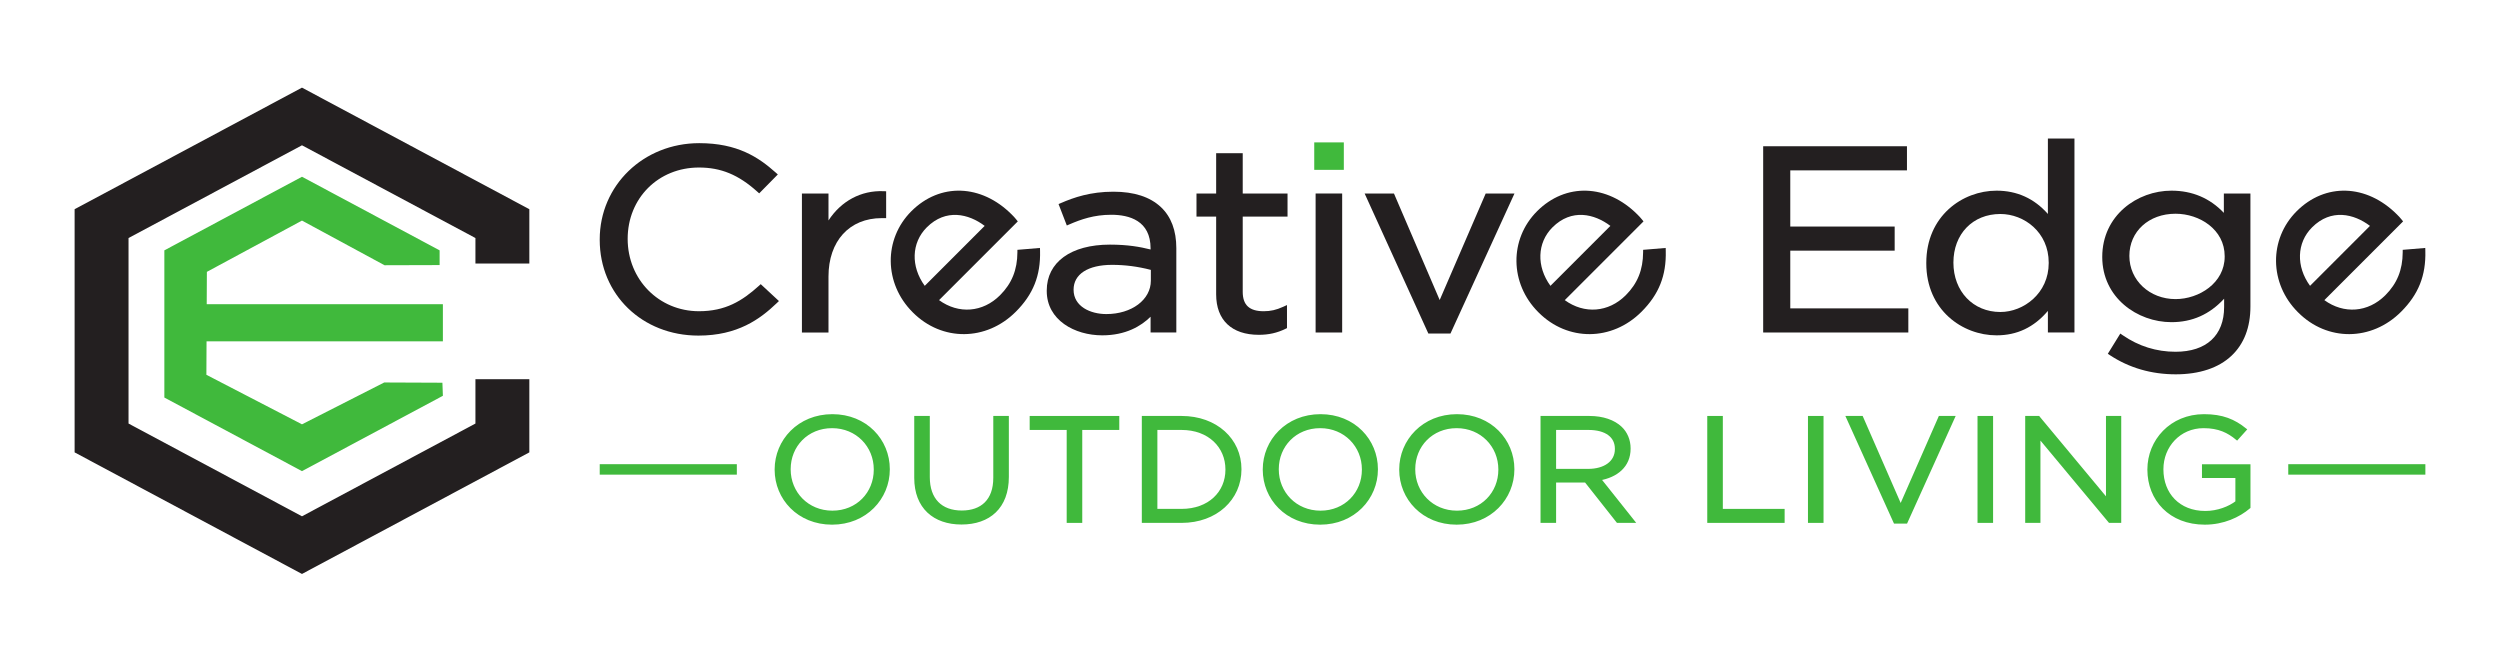
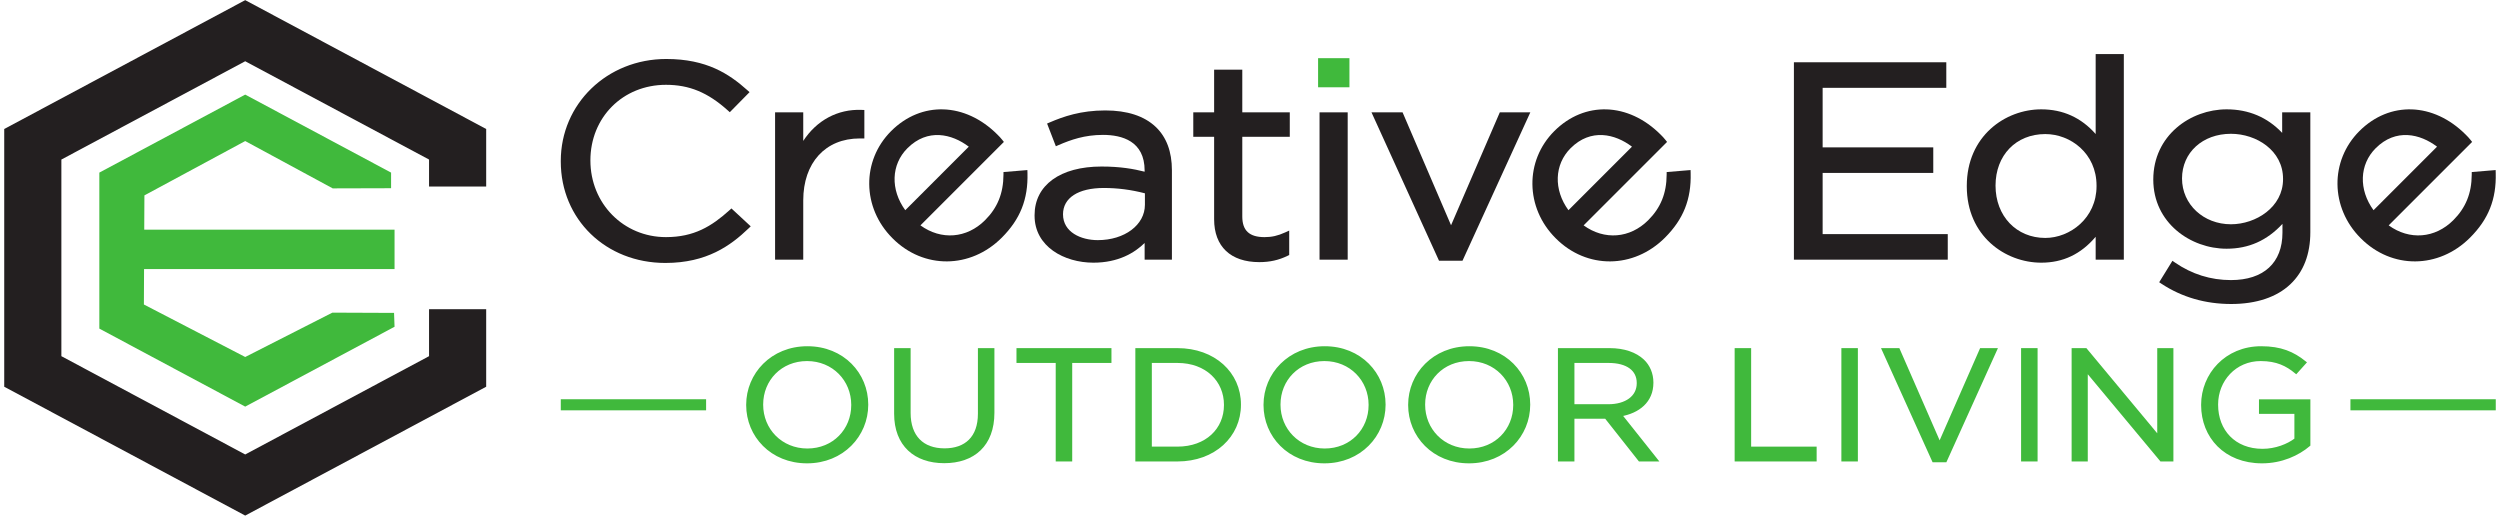
- <svg xmlns="http://www.w3.org/2000/svg" role="img" aria-label="Creative Edge Outdoor Living" viewBox="0 0 792 210.294">
+ <svg xmlns="http://www.w3.org/2000/svg" role="img" aria-label="Creative Edge Outdoor Living" viewBox="22.374 27.720 747.252 154.836">
  <path fill-rule="nonzero" fill="#231F20" fill-opacity="1" d="M 95.668 181.828 L 23.637 143.312 L 23.637 66.277 L 95.668 27.762 L 167.695 66.277 L 167.695 83.48 L 150.617 83.48 L 150.617 75.41 L 95.668 46.027 L 40.719 75.41 L 40.719 134.18 L 95.668 163.562 L 150.617 134.18 L 150.617 120.137 L 167.695 120.137 L 167.695 143.312 Z M 95.668 181.828 " />
  <path fill-rule="nonzero" fill="#40B93C" fill-opacity="1" d="M 140.305 108.141 L 140.305 96.375 L 65.488 96.375 L 65.539 86.121 L 95.668 69.879 L 121.82 84.027 L 139.27 83.977 L 139.27 79.312 L 95.668 55.996 L 52.066 79.312 L 52.066 125.941 L 95.668 149.258 L 140.305 125.387 L 140.156 121.246 L 121.719 121.168 L 95.668 134.426 L 65.383 118.734 L 65.434 108.141 Z M 140.305 108.141 " />
  <path fill-rule="nonzero" fill="#231F20" fill-opacity="1" d="M 240.406 90.562 C 235.062 95.383 229.789 98.594 221.43 98.594 C 208.766 98.594 198.844 88.598 198.844 75.672 C 198.844 62.789 208.551 53.07 221.43 53.07 C 228.402 53.07 233.926 55.352 239.887 60.699 L 240.512 61.258 L 246.414 55.266 L 245.727 54.652 C 240.309 49.824 233.621 45.352 221.516 45.352 C 203.84 45.352 189.992 58.742 189.992 75.836 L 189.992 75.996 C 189.992 93.281 203.434 106.316 221.254 106.316 C 233.668 106.316 240.777 101.109 246.098 96.012 L 246.766 95.371 L 241 90.023 Z M 240.406 90.562 " />
  <path fill-rule="nonzero" fill="#231F20" fill-opacity="1" d="M 262.465 69.84 L 262.465 61.301 L 254.047 61.301 L 254.047 105.336 L 262.465 105.336 L 262.465 87.613 C 262.465 76.367 269.086 69.102 279.336 69.102 L 280.73 69.102 L 280.73 60.598 L 279.887 60.566 C 272.758 60.281 266.457 63.707 262.465 69.84 " />
  <path fill-rule="nonzero" fill="#231F20" fill-opacity="1" d="M 293.598 72.031 C 299.645 65.984 306.895 67.734 311.945 71.562 L 292.961 90.551 C 288.492 84.422 288.707 76.922 293.598 72.031 M 288.723 66.91 C 279.863 75.77 280.031 89.816 289.102 98.887 L 289.215 99.004 C 298.438 108.223 312.445 108.121 321.801 98.766 C 327.32 93.246 329.691 87.297 329.488 79.477 L 329.461 78.551 L 322.316 79.145 L 322.312 79.945 C 322.285 85.492 320.539 89.809 316.812 93.531 C 311.344 99.004 303.688 99.578 297.492 95.082 L 322.434 70.141 L 321.953 69.531 C 321.465 68.91 321.082 68.527 320.504 67.945 C 310.844 58.285 297.773 57.863 288.723 66.91 " />
  <path fill-rule="nonzero" fill="#231F20" fill-opacity="1" d="M 350.492 99.496 C 345.492 99.496 340.109 97.133 340.109 91.781 C 340.109 86.852 344.672 83.906 352.309 83.906 C 356.441 83.906 360.465 84.43 364.59 85.5 L 364.59 88.922 C 364.59 94.949 358.527 99.496 350.492 99.496 M 352.742 60.73 C 345.43 60.73 340.234 62.543 336.121 64.316 L 335.348 64.648 L 337.969 71.438 L 338.805 71.074 C 342.449 69.5 346.57 68.039 352.047 68.039 C 357.73 68.039 364.504 69.887 364.504 78.695 L 364.504 79.039 C 361.184 78.203 357.254 77.496 351.617 77.496 C 339.277 77.496 331.609 83.062 331.609 92.027 L 331.609 92.191 C 331.609 101.41 340.453 106.234 349.191 106.234 C 356.609 106.234 361.473 103.328 364.504 100.344 L 364.504 105.332 L 372.66 105.332 L 372.66 78.613 C 372.66 73.043 371.023 68.676 367.797 65.629 C 364.355 62.379 359.289 60.73 352.742 60.73 " />
  <path fill-rule="nonzero" fill="#231F20" fill-opacity="1" d="M 393.695 48.543 L 385.277 48.543 L 385.277 61.301 L 379.047 61.301 L 379.047 68.613 L 385.277 68.613 L 385.277 93.254 C 385.277 101.398 390.203 106.07 398.793 106.07 C 401.918 106.07 404.598 105.469 407.227 104.184 L 407.719 103.941 L 407.719 96.641 L 406.48 97.203 C 404.305 98.191 402.527 98.598 400.348 98.598 C 395.809 98.598 393.695 96.637 393.695 92.438 L 393.695 68.613 L 407.891 68.613 L 407.891 61.301 L 393.695 61.301 Z M 393.695 48.543 " />
  <path fill-rule="nonzero" fill="#231F20" fill-opacity="1" d="M 416.785 105.336 L 425.199 105.336 L 425.199 61.301 L 416.785 61.301 Z M 416.785 105.336 " />
  <path fill-rule="nonzero" fill="#40B93C" fill-opacity="1" d="M 416.352 53.809 L 425.723 53.809 L 425.723 45.109 L 416.352 45.109 Z M 416.352 53.809 " />
  <path fill-rule="nonzero" fill="#231F20" fill-opacity="1" d="M 456.094 95.051 L 441.605 61.301 L 432.312 61.301 L 452.5 105.66 L 459.512 105.66 L 479.789 61.301 L 470.668 61.301 Z M 456.094 95.051 " />
  <path fill-rule="nonzero" fill="#231F20" fill-opacity="1" d="M 491.82 72.027 C 497.871 65.98 505.117 67.734 510.172 71.562 L 491.184 90.551 C 486.715 84.422 486.93 76.922 491.82 72.027 M 486.949 66.91 C 478.09 75.77 478.254 89.816 487.324 98.887 L 487.438 99 C 496.66 108.223 510.672 108.121 520.027 98.766 C 525.547 93.246 527.918 87.297 527.711 79.477 L 527.688 78.551 L 520.543 79.145 L 520.535 79.945 C 520.508 85.492 518.762 89.809 515.039 93.531 C 509.566 99.004 501.91 99.578 495.719 95.082 L 520.66 70.141 L 520.176 69.531 C 519.688 68.91 519.305 68.527 518.727 67.945 C 509.066 58.289 495.996 57.863 486.949 66.91 " />
  <path fill-rule="nonzero" fill="#231F20" fill-opacity="1" d="M 567.16 79.406 L 600.23 79.406 L 600.23 71.77 L 567.16 71.77 L 567.16 53.973 L 604.125 53.973 L 604.125 46.332 L 558.574 46.332 L 558.574 105.336 L 604.559 105.336 L 604.559 97.695 L 567.16 97.695 Z M 567.16 79.406 " />
  <path fill-rule="nonzero" fill="#231F20" fill-opacity="1" d="M 633.715 98.84 C 625.094 98.84 618.84 92.328 618.84 83.195 C 618.84 74.125 624.957 67.793 633.715 67.793 C 641.242 67.793 649.031 73.555 649.031 83.195 L 649.031 83.359 C 649.031 92.922 641.082 98.84 633.715 98.84 M 648.77 67.781 C 644.457 62.883 638.996 60.402 632.508 60.402 C 621.715 60.402 610.25 68.418 610.25 83.277 L 610.25 83.441 C 610.25 98.246 621.715 106.234 632.508 106.234 C 639.008 106.234 644.352 103.699 648.77 98.496 L 648.77 105.332 L 657.188 105.332 L 657.188 43.879 L 648.77 43.879 Z M 648.77 67.781 " />
  <path fill-rule="nonzero" fill="#231F20" fill-opacity="1" d="M 689.203 94.754 C 681.004 94.754 674.582 88.812 674.582 81.066 C 674.582 73.328 680.73 67.711 689.203 67.711 C 696.859 67.711 704.777 72.738 704.777 81.148 L 704.777 81.312 C 704.777 89.613 696.691 94.754 689.203 94.754 M 704.516 67.438 C 700.086 62.766 694.508 60.402 687.906 60.402 C 677.137 60.402 665.992 68.191 665.992 81.395 C 665.992 94.332 677.137 102.062 687.906 102.062 C 694.492 102.062 699.977 99.629 704.602 94.637 L 704.602 97.262 C 704.602 106.27 698.988 111.438 689.203 111.438 C 683.152 111.438 677.523 109.672 672.473 106.195 L 671.715 105.672 L 667.758 112.082 L 668.465 112.551 C 674.555 116.555 681.559 118.586 689.289 118.586 C 696.766 118.586 702.871 116.551 706.941 112.703 C 710.918 108.949 712.934 103.699 712.934 97.098 L 712.934 61.301 L 704.516 61.301 Z M 704.516 67.438 " />
  <path fill-rule="nonzero" fill="#231F20" fill-opacity="1" d="M 732.461 72.027 C 738.508 65.98 745.754 67.734 750.809 71.562 L 731.824 90.551 C 727.352 84.422 727.566 76.922 732.461 72.027 M 727.586 66.91 C 718.727 75.77 718.891 89.816 727.961 98.887 L 728.078 99 C 737.297 108.223 751.309 108.121 760.664 98.766 C 766.184 93.246 768.555 87.297 768.348 79.477 L 768.324 78.551 L 761.18 79.145 L 761.176 79.945 C 761.145 85.492 759.398 89.809 755.676 93.531 C 750.203 99.004 742.547 99.578 736.355 95.082 L 761.297 70.141 L 760.812 69.531 C 760.324 68.91 759.941 68.527 759.363 67.945 C 749.703 58.289 736.637 57.863 727.586 66.91 " />
  <path fill-rule="nonzero" fill="#40B93C" fill-opacity="1" d="M 277.312 148.805 L 277.312 148.711 C 277.312 141.246 271.551 135.141 263.598 135.141 C 255.648 135.141 249.984 141.152 249.984 148.617 L 249.984 148.711 C 249.984 156.176 255.746 162.281 263.699 162.281 C 271.648 162.281 277.312 156.27 277.312 148.805 M 245.91 148.805 L 245.91 148.711 C 245.91 139.648 253.113 131.711 263.699 131.711 C 274.281 131.711 281.391 139.555 281.391 148.617 L 281.391 148.711 C 281.391 157.773 274.184 165.711 263.598 165.711 C 253.016 165.711 245.91 157.867 245.91 148.805 " />
  <path fill="none" stroke-width="1.008" stroke-linecap="butt" stroke-linejoin="miter" stroke="#40B93C" stroke-opacity="1" stroke-miterlimit="10" d="M -0.002 0.001 L -0.002 0.095 C -0.002 7.585 -5.783 13.711 -13.763 13.711 C -21.739 13.711 -27.422 7.679 -27.422 0.189 L -27.422 0.095 C -27.422 -7.395 -21.641 -13.521 -13.661 -13.521 C -5.685 -13.521 -0.002 -7.489 -0.002 0.001 Z M -31.51 0.001 L -31.51 0.095 C -31.51 9.188 -24.282 17.152 -13.661 17.152 C -3.043 17.152 4.09 9.282 4.09 0.189 L 4.09 0.095 C 4.09 -8.998 -3.141 -16.962 -13.763 -16.962 C -24.38 -16.962 -31.51 -9.092 -31.51 0.001 Z M -31.51 0.001 " transform="matrix(0.996654, 0, 0, -0.996654, 277.3143, 148.8053)" />
  <path fill-rule="nonzero" fill="#40B93C" fill-opacity="1" d="M 290.133 151.387 L 290.133 132.277 L 294.059 132.277 L 294.059 151.152 C 294.059 158.246 298.035 162.234 304.691 162.234 C 311.102 162.234 315.176 158.574 315.176 151.387 L 315.176 132.277 L 319.102 132.277 L 319.102 151.105 C 319.102 160.688 313.289 165.664 304.594 165.664 C 295.996 165.664 290.133 160.688 290.133 151.387 " />
  <path fill="none" stroke-width="1.008" stroke-linecap="butt" stroke-linejoin="miter" stroke="#40B93C" stroke-opacity="1" stroke-miterlimit="10" d="M 0 0.001 L 0 19.175 L 3.939 19.175 L 3.939 0.237 C 3.939 -6.881 7.929 -10.883 14.608 -10.883 C 21.039 -10.883 25.127 -7.21 25.127 0.001 L 25.127 19.175 L 29.066 19.175 L 29.066 0.284 C 29.066 -9.331 23.234 -14.324 14.51 -14.324 C 5.883 -14.324 0 -9.331 0 0.001 Z M 0 0.001 " transform="matrix(0.996654, 0, 0, -0.996654, 290.1327, 151.3882)" />
  <path fill-rule="nonzero" fill="#40B93C" fill-opacity="1" stroke-width="1.008" stroke-linecap="butt" stroke-linejoin="miter" stroke="#40B93C" stroke-opacity="1" stroke-miterlimit="10" d="M -0.002 0.002 L -11.768 0.002 L -11.768 3.439 L 15.707 3.439 L 15.707 0.002 L 3.937 0.002 L 3.937 -29.543 L -0.002 -29.543 Z M -0.002 0.002 " transform="matrix(0.996654, 0, 0, -0.996654, 338.4316, 135.7047)" />
  <path fill-rule="nonzero" fill="#40B93C" fill-opacity="1" stroke-width="1.008" stroke-linecap="butt" stroke-linejoin="miter" stroke="#40B93C" stroke-opacity="1" stroke-miterlimit="10" d="M -0.002 0.002 L -0.002 -26.101 L 8.178 -26.101 C 17.005 -26.101 22.637 -20.45 22.637 -13.144 L 22.637 -13.05 C 22.637 -5.748 17.005 0.002 8.178 0.002 Z M -3.941 3.439 L 8.178 3.439 C 19.145 3.439 26.725 -3.675 26.725 -12.956 L 26.725 -13.05 C 26.725 -22.335 19.145 -29.543 8.178 -29.543 L -3.941 -29.543 Z M -3.941 3.439 " transform="matrix(0.996654, 0, 0, -0.996654, 366.1578, 135.7047)" />
  <path fill-rule="nonzero" fill="#40B93C" fill-opacity="1" d="M 431.949 148.805 L 431.949 148.711 C 431.949 141.246 426.188 135.141 418.234 135.141 C 410.285 135.141 404.617 141.152 404.617 148.617 L 404.617 148.711 C 404.617 156.176 410.383 162.281 418.336 162.281 C 426.285 162.281 431.949 156.27 431.949 148.805 M 400.543 148.805 L 400.543 148.711 C 400.543 139.648 407.75 131.711 418.336 131.711 C 428.918 131.711 436.023 139.555 436.023 148.617 L 436.023 148.711 C 436.023 157.773 428.82 165.711 418.234 165.711 C 407.648 165.711 400.543 157.867 400.543 148.805 " />
  <path fill="none" stroke-width="1.008" stroke-linecap="butt" stroke-linejoin="miter" stroke="#40B93C" stroke-opacity="1" stroke-miterlimit="10" d="M -0 0.001 L -0 0.095 C -0 7.585 -5.781 13.711 -13.761 13.711 C -21.737 13.711 -27.424 7.679 -27.424 0.189 L -27.424 0.095 C -27.424 -7.395 -21.639 -13.521 -13.659 -13.521 C -5.683 -13.521 -0 -7.489 -0 0.001 Z M -31.512 0.001 L -31.512 0.095 C -31.512 9.188 -24.281 17.152 -13.659 17.152 C -3.042 17.152 4.088 9.282 4.088 0.189 L 4.088 0.095 C 4.088 -8.998 -3.14 -16.962 -13.761 -16.962 C -24.383 -16.962 -31.512 -9.092 -31.512 0.001 Z M -31.512 0.001 " transform="matrix(0.996654, 0, 0, -0.996654, 431.9494, 148.8053)" />
  <path fill-rule="nonzero" fill="#40B93C" fill-opacity="1" d="M 475.18 148.805 L 475.18 148.711 C 475.18 141.246 469.414 135.141 461.465 135.141 C 453.512 135.141 447.848 141.152 447.848 148.617 L 447.848 148.711 C 447.848 156.176 453.613 162.281 461.562 162.281 C 469.516 162.281 475.18 156.27 475.18 148.805 M 443.773 148.805 L 443.773 148.711 C 443.773 139.648 450.98 131.711 461.562 131.711 C 472.148 131.711 479.254 139.555 479.254 148.617 L 479.254 148.711 C 479.254 157.773 472.051 165.711 461.465 165.711 C 450.879 165.711 443.773 157.867 443.773 148.805 " />
  <path fill="none" stroke-width="1.008" stroke-linecap="butt" stroke-linejoin="miter" stroke="#40B93C" stroke-opacity="1" stroke-miterlimit="10" d="M 0.001 0.001 L 0.001 0.095 C 0.001 7.585 -5.784 13.711 -13.76 13.711 C -21.74 13.711 -27.423 7.679 -27.423 0.189 L -27.423 0.095 C -27.423 -7.395 -21.638 -13.521 -13.662 -13.521 C -5.682 -13.521 0.001 -7.489 0.001 0.001 Z M -31.511 0.001 L -31.511 0.095 C -31.511 9.188 -24.28 17.152 -13.662 17.152 C -3.041 17.152 4.089 9.282 4.089 0.189 L 4.089 0.095 C 4.089 -8.998 -3.139 -16.962 -13.76 -16.962 C -24.382 -16.962 -31.511 -9.092 -31.511 0.001 Z M -31.511 0.001 " transform="matrix(0.996654, 0, 0, -0.996654, 475.1789, 148.8053)" />
  <path fill-rule="nonzero" fill="#40B93C" fill-opacity="1" stroke-width="1.008" stroke-linecap="butt" stroke-linejoin="miter" stroke="#40B93C" stroke-opacity="1" stroke-miterlimit="10" d="M -0.002 -0.002 C 5.235 -0.002 8.974 2.546 8.974 6.787 L 8.974 6.881 C 8.974 10.933 5.685 13.383 0.049 13.383 L -10.721 13.383 L -10.721 -0.002 Z M -14.66 16.82 L 0.347 16.82 C 4.639 16.82 8.076 15.593 10.271 13.52 C 11.964 11.921 12.964 9.612 12.964 7.022 L 12.964 6.928 C 12.964 1.46 8.974 -1.742 3.49 -2.683 L 14.21 -16.161 L 9.373 -16.161 L -0.746 -3.345 L -10.721 -3.345 L -10.721 -16.161 L -14.66 -16.161 Z M -14.66 16.82 " transform="matrix(0.996654, 0, 0, -0.996654, 503.1541, 149.0412)" />
  <path fill-rule="nonzero" fill="#40B93C" fill-opacity="1" stroke-width="1.008" stroke-linecap="butt" stroke-linejoin="miter" stroke="#40B93C" stroke-opacity="1" stroke-miterlimit="10" d="M -0 -0 L 3.939 -0 L 3.939 -29.541 L 23.583 -29.541 L 23.583 -32.982 L -0 -32.982 Z M -0 -0 " transform="matrix(0.996654, 0, 0, -0.996654, 541.3634, 132.2769)" />
  <path fill-rule="nonzero" fill="#40B93C" fill-opacity="1" stroke-width="1.008" stroke-linecap="butt" stroke-linejoin="miter" stroke="#40B93C" stroke-opacity="1" stroke-miterlimit="10" d="M 573.861 77.573 L 577.8 77.573 L 577.8 44.591 L 573.861 44.591 Z M 573.861 77.573 " transform="matrix(0.996654, 0, 0, -0.996654, 1.325005, 209.5904)" />
  <path fill-rule="nonzero" fill="#40B93C" fill-opacity="1" stroke-width="1.008" stroke-linecap="butt" stroke-linejoin="miter" stroke="#40B93C" stroke-opacity="1" stroke-miterlimit="10" d="M -0.001 -0 L 4.388 -0 L 16.801 -28.412 L 29.269 -0 L 33.505 -0 L 18.498 -33.217 L 15.01 -33.217 Z M -0.001 -0 " transform="matrix(0.996654, 0, 0, -0.996654, 585.388, 132.2769)" />
  <path fill-rule="nonzero" fill="#40B93C" fill-opacity="1" stroke-width="1.008" stroke-linecap="butt" stroke-linejoin="miter" stroke="#40B93C" stroke-opacity="1" stroke-miterlimit="10" d="M 627.756 77.573 L 631.695 77.573 L 631.695 44.591 L 627.756 44.591 Z M 627.756 77.573 " transform="matrix(0.996654, 0, 0, -0.996654, 1.325005, 209.5904)" />
  <path fill-rule="nonzero" fill="#40B93C" fill-opacity="1" stroke-width="1.008" stroke-linecap="butt" stroke-linejoin="miter" stroke="#40B93C" stroke-opacity="1" stroke-miterlimit="10" d="M 0.001 -0 L 3.689 -0 L 25.677 -26.433 L 25.677 -0 L 29.518 -0 L 29.518 -32.982 L 26.374 -32.982 L 3.838 -5.934 L 3.838 -32.982 L 0.001 -32.982 Z M 0.001 -0 " transform="matrix(0.996654, 0, 0, -0.996654, 642.0848, 132.2769)" />
  <path fill-rule="nonzero" fill="#40B93C" fill-opacity="1" d="M 680.793 148.805 L 680.793 148.711 C 680.793 139.695 687.801 131.711 698.234 131.711 C 704.102 131.711 707.727 133.309 711.203 136.082 L 708.672 138.898 C 705.988 136.691 703.004 135.141 698.086 135.141 C 690.383 135.141 684.867 141.293 684.867 148.617 L 684.867 148.711 C 684.867 156.555 690.184 162.375 698.633 162.375 C 702.609 162.375 706.285 160.922 708.672 159.09 L 708.672 150.918 L 698.086 150.918 L 698.086 147.586 L 712.445 147.586 L 712.445 160.688 C 709.219 163.41 704.348 165.711 698.484 165.711 C 687.551 165.711 680.793 158.199 680.793 148.805 " />
  <path fill="none" stroke-width="1.008" stroke-linecap="butt" stroke-linejoin="miter" stroke="#40B93C" stroke-opacity="1" stroke-miterlimit="10" d="M 0.001 0.001 L 0.001 0.095 C 0.001 9.141 7.032 17.152 17.501 17.152 C 23.388 17.152 27.025 15.549 30.513 12.766 L 27.974 9.94 C 25.281 12.155 22.287 13.711 17.352 13.711 C 9.623 13.711 4.089 7.538 4.089 0.189 L 4.089 0.095 C 4.089 -7.775 9.423 -13.615 17.901 -13.615 C 21.891 -13.615 25.579 -12.157 27.974 -10.319 L 27.974 -2.12 L 17.352 -2.12 L 17.352 1.223 L 31.76 1.223 L 31.76 -11.922 C 28.522 -14.654 23.635 -16.962 17.752 -16.962 C 6.782 -16.962 0.001 -9.425 0.001 0.001 Z M 0.001 0.001 " transform="matrix(0.996654, 0, 0, -0.996654, 680.7919, 148.8053)" />
  <path fill-rule="nonzero" fill="#40B93C" fill-opacity="1" d="M 233.43 150.367 L 189.992 150.367 L 189.992 147.055 L 233.43 147.055 Z M 233.43 150.367 " />
  <path fill-rule="nonzero" fill="#40B93C" fill-opacity="1" d="M 768.359 150.367 L 724.922 150.367 L 724.922 147.055 L 768.359 147.055 Z M 768.359 150.367 " />
</svg>
